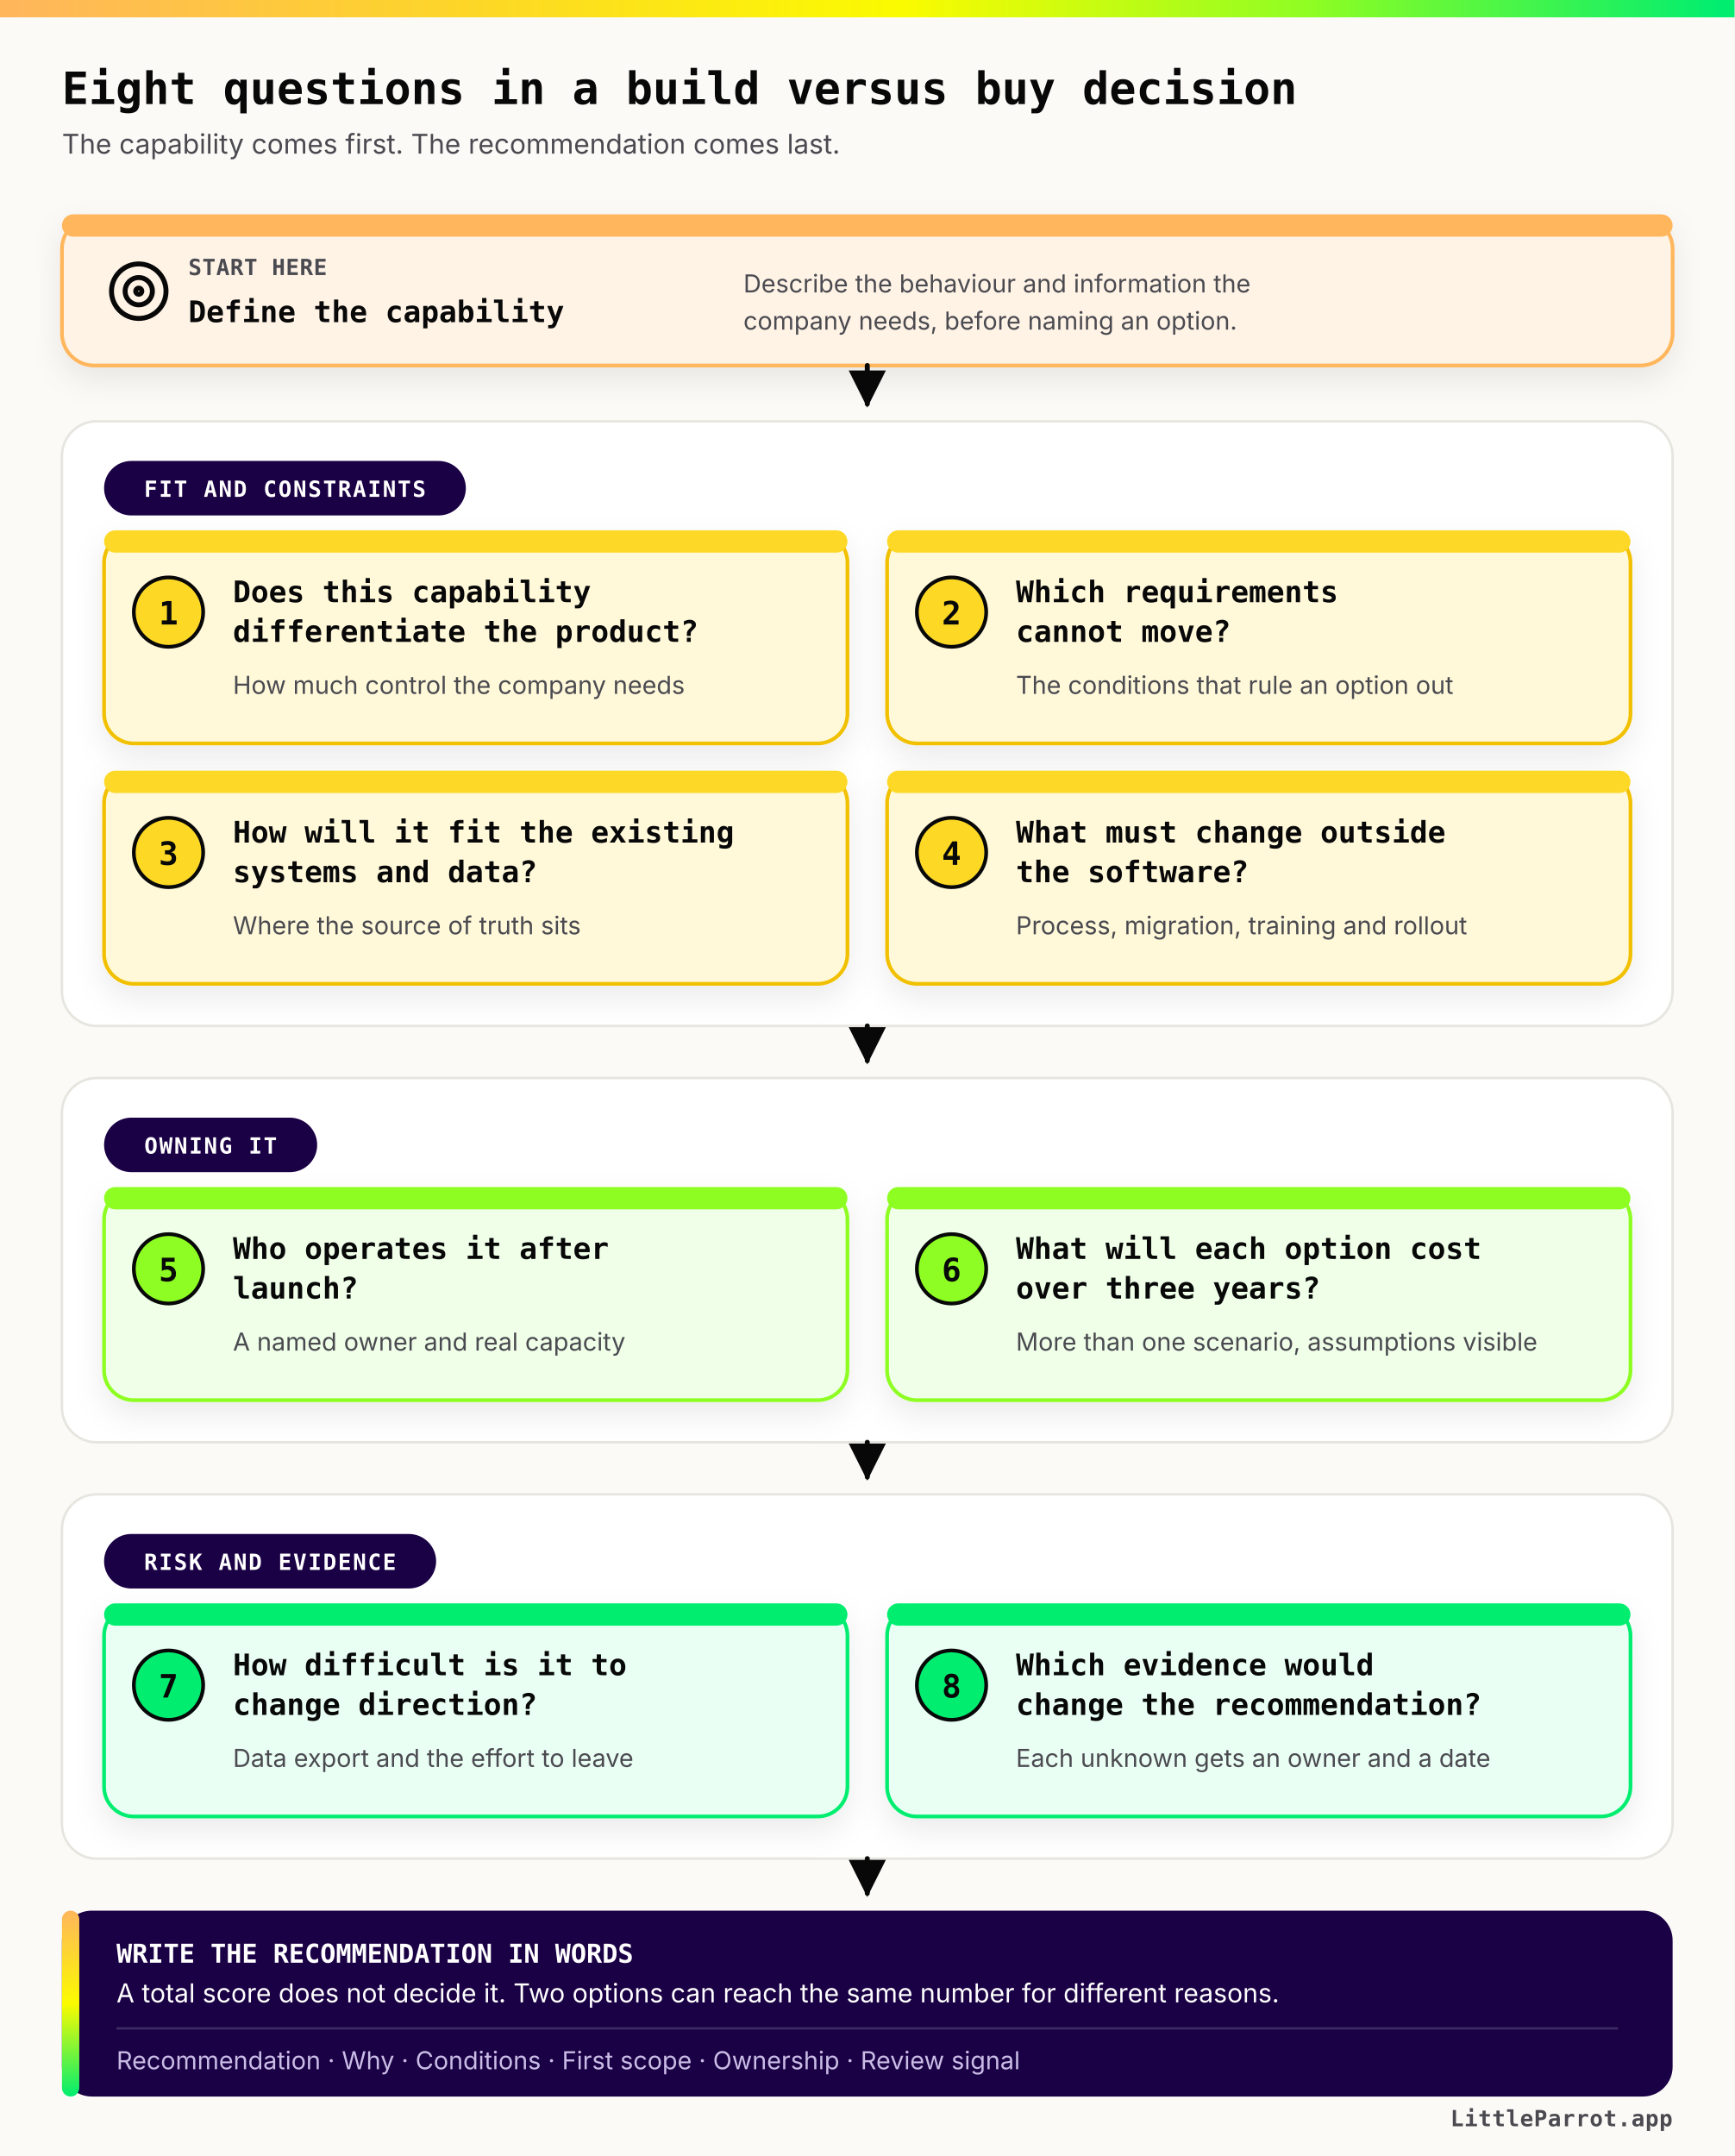
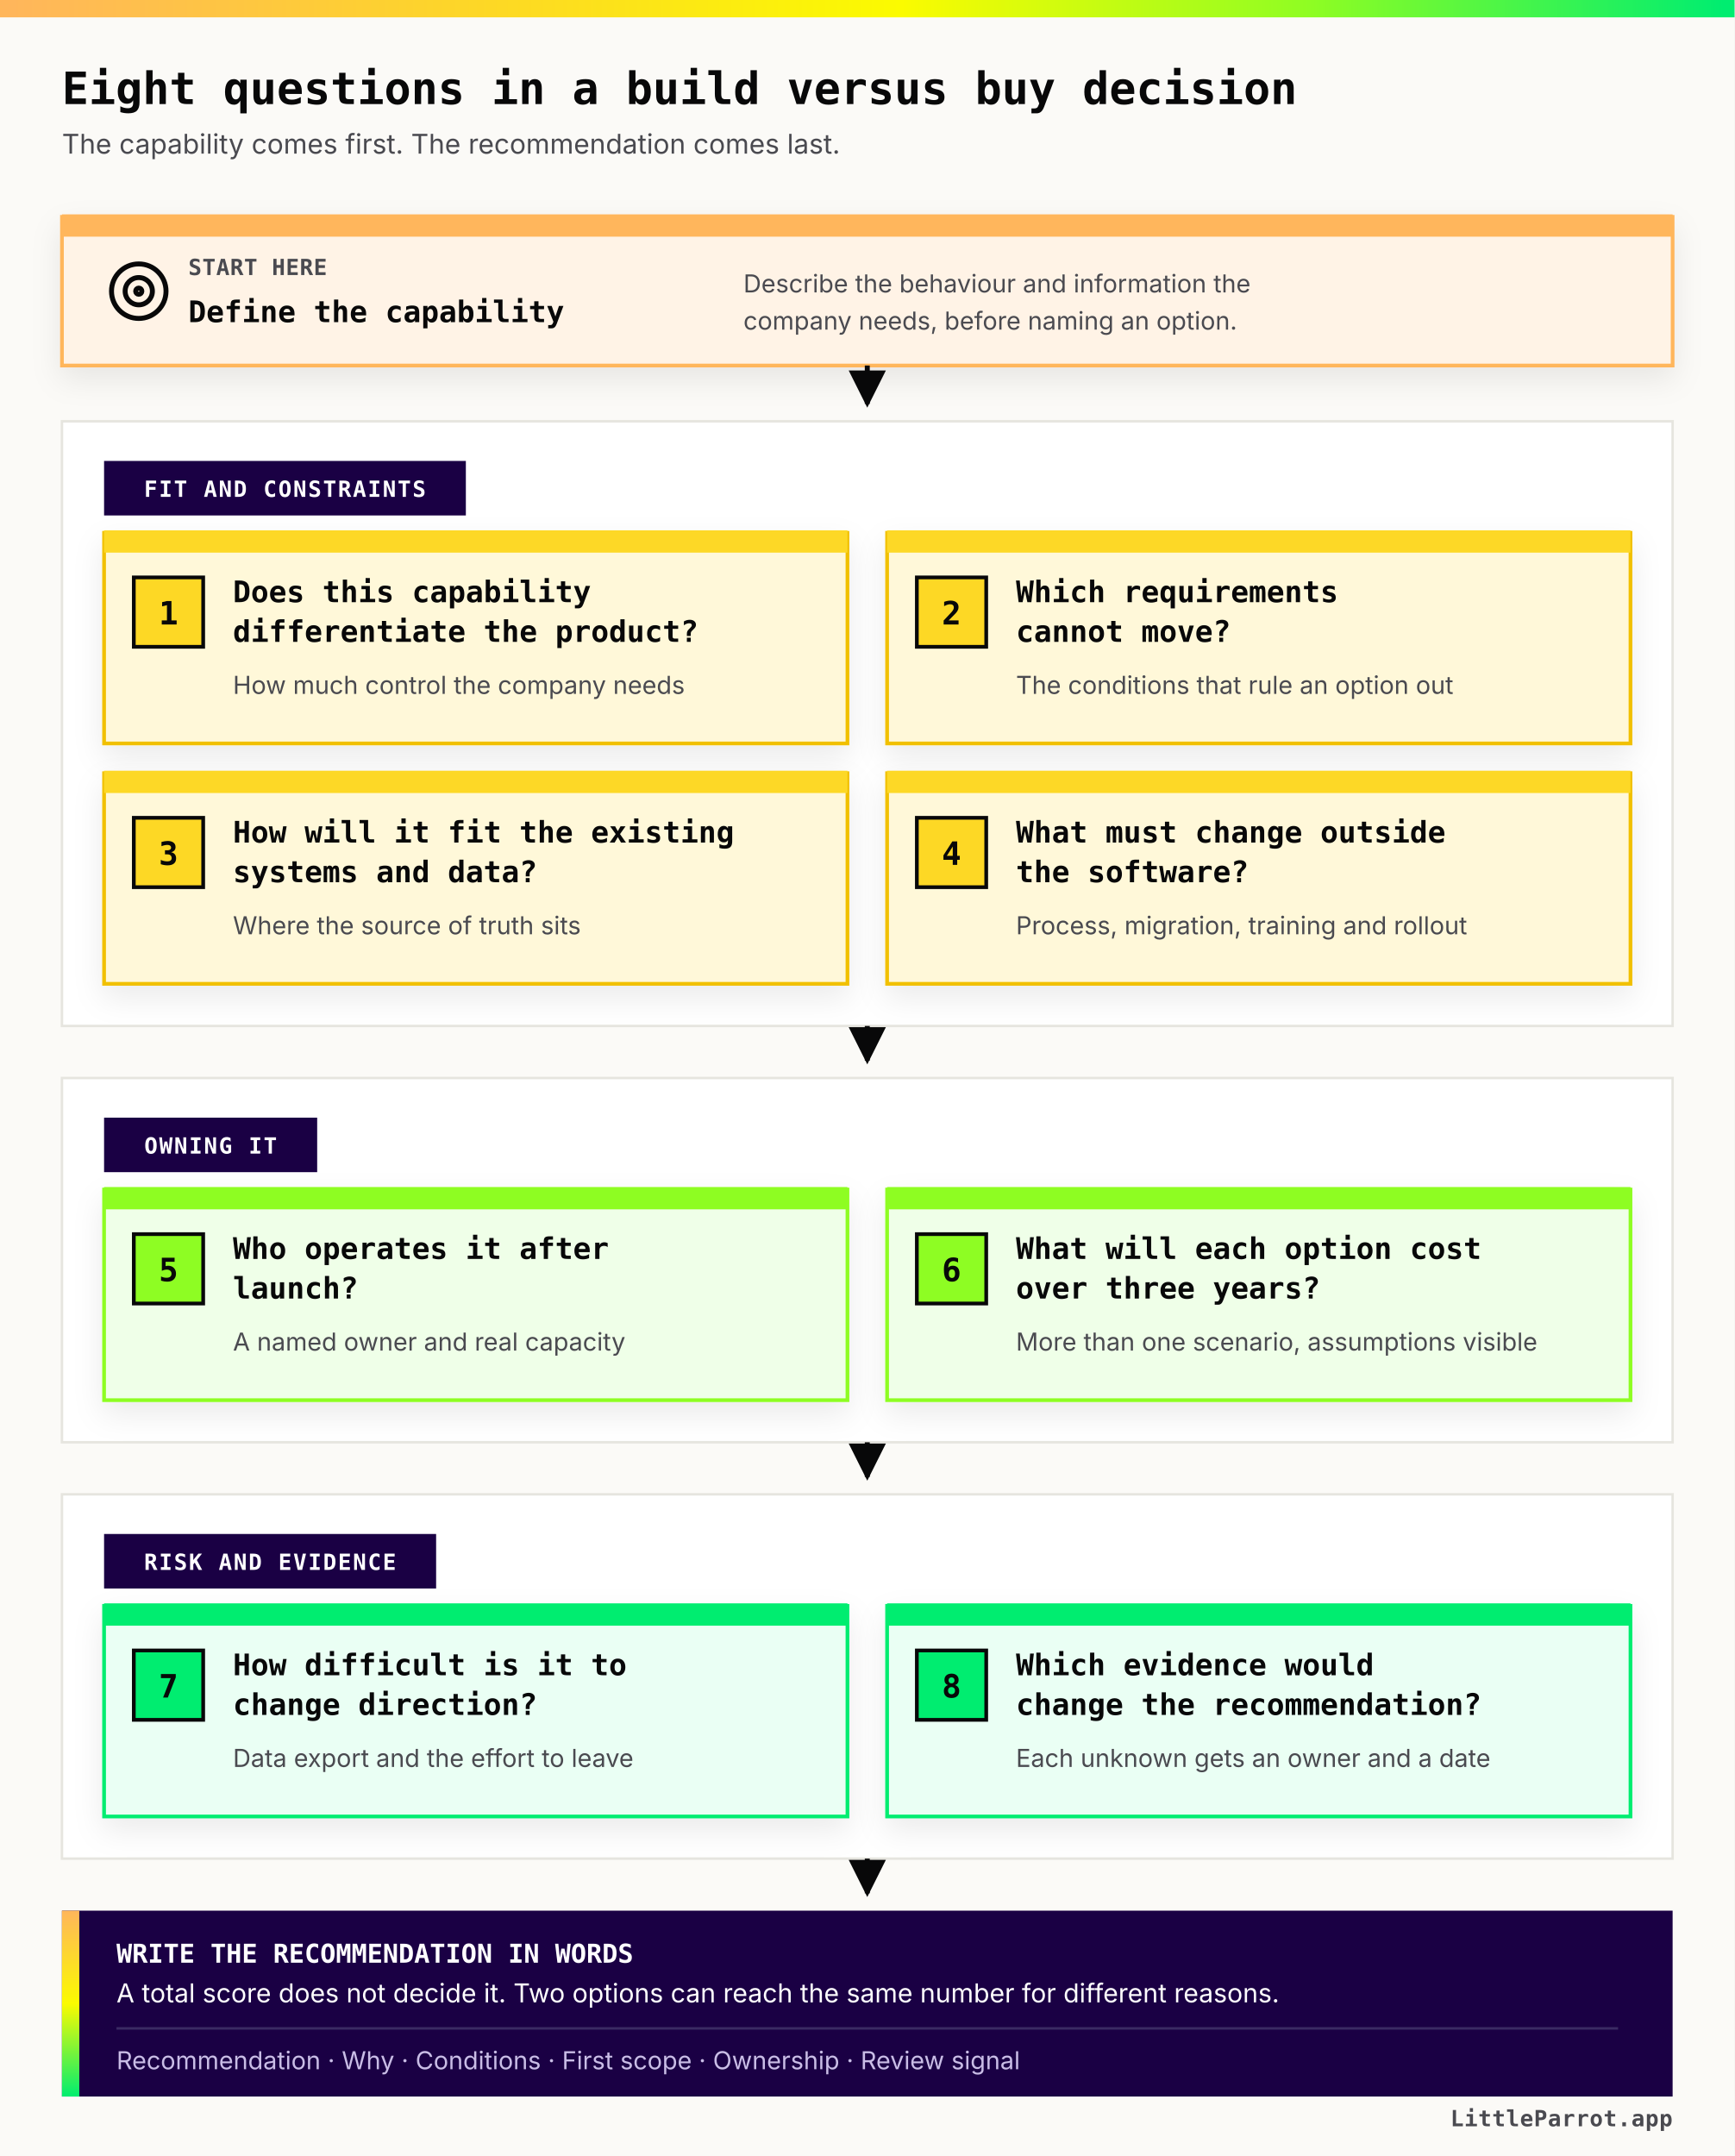
<svg xmlns="http://www.w3.org/2000/svg" width="1400" height="1740" viewBox="0 0 1400 1740" role="img" aria-labelledby="questions-title questions-description">
  <defs>
    <linearGradient id="brand-gradient" x1="0" y1="0" x2="1" y2="0">
      <stop offset="0%" stop-color="#ffb65b" />
      <stop offset="28%" stop-color="#fdd825" />
      <stop offset="52%" stop-color="#fbfb00" />
      <stop offset="76%" stop-color="#8efd23" />
      <stop offset="100%" stop-color="#00ed70" />
    </linearGradient>
    <linearGradient id="brand-gradient-v" x1="0" y1="0" x2="0" y2="1">
      <stop offset="0%" stop-color="#ffb65b" />
      <stop offset="50%" stop-color="#fbfb00" />
      <stop offset="100%" stop-color="#00ed70" />
    </linearGradient>
    <filter id="card-shadow" x="-20%" y="-20%" width="140%" height="160%">
      <feDropShadow dx="0" dy="10" stdDeviation="12" flood-color="#080809" flood-opacity="0.08" />
    </filter>
    <marker id="arrow" viewBox="0 0 12 12" refX="10" refY="6" markerWidth="9" markerHeight="9" orient="auto-start-reverse">
      <path d="M 1 1 L 11 6 L 1 11 z" fill="#080809" />
    </marker>
    <style>
      .display { font-family: "Space Mono", Menlo, Consolas, monospace; fill: #080809; }
      .copy { font-family: Inter, Arial, sans-serif; fill: #080809; }
      .muted { fill: #4a4a50; }
      .q { font-family: "Space Mono", Menlo, Consolas, monospace; font-size: 24px; font-weight: 700; fill: #080809; }
      .sub { font-family: Inter, Arial, sans-serif; font-size: 20px; fill: #4a4a50; }
      .num { font-family: "Space Mono", Menlo, Consolas, monospace; font-size: 26px; font-weight: 700; fill: #080809; }
      .label { font-family: "Space Mono", Menlo, Consolas, monospace; font-size: 18px; font-weight: 700; fill: #4a4a50; letter-spacing: 0.4px; }
      .chip { font-family: "Space Mono", Menlo, Consolas, monospace; font-size: 18px; font-weight: 700; fill: #ffffff; letter-spacing: 1.2px; }
-       .connector { fill: none; stroke: #080809; stroke-width: 4; stroke-linecap: round; stroke-linejoin: round; marker-end: url(#arrow); }
-       .icon { fill: none; stroke: #080809; stroke-width: 4; stroke-linecap: round; stroke-linejoin: round; }
+       .connector { fill: none; stroke: #080809; stroke-width: 4; stroke-linecap: butt; stroke-linejoin: miter; marker-end: url(#arrow); }
+       .icon { fill: none; stroke: #080809; stroke-width: 4; stroke-linecap: butt; stroke-linejoin: miter; }
      .band { fill: #ffffff; stroke: #e6e5df; stroke-width: 2; }
    </style>
  </defs>
  <rect width="1400" height="1740" fill="#fbfaf7" />
  <rect x="0" y="0" width="1400" height="14" fill="url(#brand-gradient)" />
  <text x="50" y="84" class="display" font-size="36" font-weight="700">Eight questions in a build versus buy decision</text>
  <text x="50" y="124" class="copy muted" font-size="22">The capability comes first. The recommendation comes last.</text>
  <g filter="url(#card-shadow)">
-     <rect x="50" y="175" width="1300" height="120" rx="26" fill="#fff3e6" stroke="#ffb65b" stroke-width="3" />
-     <rect x="50" y="173" width="1300" height="18" rx="9" fill="#ffb65b" />
+     <rect x="50" y="175" width="1300" height="120" fill="#fff3e6" stroke="#ffb65b" stroke-width="3" />
+     <rect x="50" y="173" width="1300" height="18" fill="#ffb65b" />
  </g>
  <g transform="translate(88 211)">
    <circle cx="24" cy="24" r="22" class="icon" />
    <circle cx="24" cy="24" r="11" class="icon" />
    <circle cx="24" cy="24" r="2.5" class="icon" />
  </g>
  <text x="152" y="222" class="label">START HERE</text>
  <text x="152" y="260" class="q" font-size="26">Define the capability</text>
  <text x="600" y="236" class="sub" font-size="22">Describe the behaviour and information the</text>
  <text x="600" y="266" class="sub" font-size="22">company needs, before naming an option.</text>
  <path d="M700 295 V326" class="connector" />
-   <rect x="50" y="340" width="1300" height="488" rx="28" class="band" />
-   <rect x="84" y="372" width="292" height="44" rx="22" fill="#1a0044" />
+   <rect x="50" y="340" width="1300" height="488" class="band" />
+   <rect x="84" y="372" width="292" height="44" fill="#1a0044" />
  <text x="230" y="401" text-anchor="middle" class="chip">FIT AND CONSTRAINTS</text>
  <g filter="url(#card-shadow)">
-     <rect x="84" y="430" width="600" height="170" rx="24" fill="#fff8d9" stroke="#f1c000" stroke-width="3" />
-     <rect x="84" y="428" width="600" height="18" rx="9" fill="#fdd825" />
+     <rect x="84" y="430" width="600" height="170" fill="#fff8d9" stroke="#f1c000" stroke-width="3" />
+     <rect x="84" y="428" width="600" height="18" fill="#fdd825" />
  </g>
-   <circle cx="136" cy="494" r="28" fill="#fdd825" stroke="#080809" stroke-width="3" />
+   <rect x="108" y="466" width="56" height="56" fill="#fdd825" stroke="#080809" stroke-width="3" />
  <text x="136" y="504" text-anchor="middle" class="num">1</text>
  <text x="188" y="486" class="q">Does this capability</text>
  <text x="188" y="518" class="q">differentiate the product?</text>
  <text x="188" y="560" class="sub">How much control the company needs</text>
  <g filter="url(#card-shadow)">
-     <rect x="716" y="430" width="600" height="170" rx="24" fill="#fff8d9" stroke="#f1c000" stroke-width="3" />
-     <rect x="716" y="428" width="600" height="18" rx="9" fill="#fdd825" />
+     <rect x="716" y="430" width="600" height="170" fill="#fff8d9" stroke="#f1c000" stroke-width="3" />
+     <rect x="716" y="428" width="600" height="18" fill="#fdd825" />
  </g>
-   <circle cx="768" cy="494" r="28" fill="#fdd825" stroke="#080809" stroke-width="3" />
+   <rect x="740" y="466" width="56" height="56" fill="#fdd825" stroke="#080809" stroke-width="3" />
  <text x="768" y="504" text-anchor="middle" class="num">2</text>
  <text x="820" y="486" class="q">Which requirements</text>
  <text x="820" y="518" class="q">cannot move?</text>
  <text x="820" y="560" class="sub">The conditions that rule an option out</text>
  <g filter="url(#card-shadow)">
-     <rect x="84" y="624" width="600" height="170" rx="24" fill="#fff8d9" stroke="#f1c000" stroke-width="3" />
-     <rect x="84" y="622" width="600" height="18" rx="9" fill="#fdd825" />
+     <rect x="84" y="624" width="600" height="170" fill="#fff8d9" stroke="#f1c000" stroke-width="3" />
+     <rect x="84" y="622" width="600" height="18" fill="#fdd825" />
  </g>
-   <circle cx="136" cy="688" r="28" fill="#fdd825" stroke="#080809" stroke-width="3" />
+   <rect x="108" y="660" width="56" height="56" fill="#fdd825" stroke="#080809" stroke-width="3" />
  <text x="136" y="698" text-anchor="middle" class="num">3</text>
  <text x="188" y="680" class="q">How will it fit the existing</text>
  <text x="188" y="712" class="q">systems and data?</text>
  <text x="188" y="754" class="sub">Where the source of truth sits</text>
  <g filter="url(#card-shadow)">
-     <rect x="716" y="624" width="600" height="170" rx="24" fill="#fff8d9" stroke="#f1c000" stroke-width="3" />
-     <rect x="716" y="622" width="600" height="18" rx="9" fill="#fdd825" />
+     <rect x="716" y="624" width="600" height="170" fill="#fff8d9" stroke="#f1c000" stroke-width="3" />
+     <rect x="716" y="622" width="600" height="18" fill="#fdd825" />
  </g>
-   <circle cx="768" cy="688" r="28" fill="#fdd825" stroke="#080809" stroke-width="3" />
+   <rect x="740" y="660" width="56" height="56" fill="#fdd825" stroke="#080809" stroke-width="3" />
  <text x="768" y="698" text-anchor="middle" class="num">4</text>
  <text x="820" y="680" class="q">What must change outside</text>
  <text x="820" y="712" class="q">the software?</text>
  <text x="820" y="754" class="sub">Process, migration, training and rollout</text>
  <path d="M700 828 V856" class="connector" />
-   <rect x="50" y="870" width="1300" height="294" rx="28" class="band" />
-   <rect x="84" y="902" width="172" height="44" rx="22" fill="#1a0044" />
+   <rect x="50" y="870" width="1300" height="294" class="band" />
+   <rect x="84" y="902" width="172" height="44" fill="#1a0044" />
  <text x="170" y="931" text-anchor="middle" class="chip">OWNING IT</text>
  <g filter="url(#card-shadow)">
-     <rect x="84" y="960" width="600" height="170" rx="24" fill="#efffe8" stroke="#8efd23" stroke-width="3" />
-     <rect x="84" y="958" width="600" height="18" rx="9" fill="#8efd23" />
+     <rect x="84" y="960" width="600" height="170" fill="#efffe8" stroke="#8efd23" stroke-width="3" />
+     <rect x="84" y="958" width="600" height="18" fill="#8efd23" />
  </g>
-   <circle cx="136" cy="1024" r="28" fill="#8efd23" stroke="#080809" stroke-width="3" />
+   <rect x="108" y="996" width="56" height="56" fill="#8efd23" stroke="#080809" stroke-width="3" />
  <text x="136" y="1034" text-anchor="middle" class="num">5</text>
  <text x="188" y="1016" class="q">Who operates it after</text>
  <text x="188" y="1048" class="q">launch?</text>
  <text x="188" y="1090" class="sub">A named owner and real capacity</text>
  <g filter="url(#card-shadow)">
-     <rect x="716" y="960" width="600" height="170" rx="24" fill="#efffe8" stroke="#8efd23" stroke-width="3" />
-     <rect x="716" y="958" width="600" height="18" rx="9" fill="#8efd23" />
+     <rect x="716" y="960" width="600" height="170" fill="#efffe8" stroke="#8efd23" stroke-width="3" />
+     <rect x="716" y="958" width="600" height="18" fill="#8efd23" />
  </g>
-   <circle cx="768" cy="1024" r="28" fill="#8efd23" stroke="#080809" stroke-width="3" />
+   <rect x="740" y="996" width="56" height="56" fill="#8efd23" stroke="#080809" stroke-width="3" />
  <text x="768" y="1034" text-anchor="middle" class="num">6</text>
  <text x="820" y="1016" class="q">What will each option cost</text>
  <text x="820" y="1048" class="q">over three years?</text>
  <text x="820" y="1090" class="sub">More than one scenario, assumptions visible</text>
  <path d="M700 1164 V1192" class="connector" />
-   <rect x="50" y="1206" width="1300" height="294" rx="28" class="band" />
-   <rect x="84" y="1238" width="268" height="44" rx="22" fill="#1a0044" />
+   <rect x="50" y="1206" width="1300" height="294" class="band" />
+   <rect x="84" y="1238" width="268" height="44" fill="#1a0044" />
  <text x="218" y="1267" text-anchor="middle" class="chip">RISK AND EVIDENCE</text>
  <g filter="url(#card-shadow)">
-     <rect x="84" y="1296" width="600" height="170" rx="24" fill="#eafff4" stroke="#00ed70" stroke-width="3" />
-     <rect x="84" y="1294" width="600" height="18" rx="9" fill="#00ed70" />
+     <rect x="84" y="1296" width="600" height="170" fill="#eafff4" stroke="#00ed70" stroke-width="3" />
+     <rect x="84" y="1294" width="600" height="18" fill="#00ed70" />
  </g>
-   <circle cx="136" cy="1360" r="28" fill="#00ed70" stroke="#080809" stroke-width="3" />
+   <rect x="108" y="1332" width="56" height="56" fill="#00ed70" stroke="#080809" stroke-width="3" />
  <text x="136" y="1370" text-anchor="middle" class="num">7</text>
  <text x="188" y="1352" class="q">How difficult is it to</text>
  <text x="188" y="1384" class="q">change direction?</text>
  <text x="188" y="1426" class="sub">Data export and the effort to leave</text>
  <g filter="url(#card-shadow)">
-     <rect x="716" y="1296" width="600" height="170" rx="24" fill="#eafff4" stroke="#00ed70" stroke-width="3" />
-     <rect x="716" y="1294" width="600" height="18" rx="9" fill="#00ed70" />
+     <rect x="716" y="1296" width="600" height="170" fill="#eafff4" stroke="#00ed70" stroke-width="3" />
+     <rect x="716" y="1294" width="600" height="18" fill="#00ed70" />
  </g>
-   <circle cx="768" cy="1360" r="28" fill="#00ed70" stroke="#080809" stroke-width="3" />
+   <rect x="740" y="1332" width="56" height="56" fill="#00ed70" stroke="#080809" stroke-width="3" />
  <text x="768" y="1370" text-anchor="middle" class="num">8</text>
  <text x="820" y="1352" class="q">Which evidence would</text>
  <text x="820" y="1384" class="q">change the recommendation?</text>
  <text x="820" y="1426" class="sub">Each unknown gets an owner and a date</text>
  <path d="M700 1500 V1528" class="connector" />
-   <rect x="50" y="1542" width="1300" height="150" rx="24" fill="#1a0044" />
-   <rect x="50" y="1542" width="14" height="150" rx="7" fill="url(#brand-gradient-v)" />
+   <rect x="50" y="1542" width="1300" height="150" fill="#1a0044" />
+   <rect x="50" y="1542" width="14" height="150" fill="url(#brand-gradient-v)" />
  <text x="94" y="1584" class="display" font-size="21" font-weight="700" style="fill:#ffffff">WRITE THE RECOMMENDATION IN WORDS</text>
  <text x="94" y="1616" class="copy" font-size="21" style="fill:#ffffff">A total score does not decide it. Two options can reach the same number for different reasons.</text>
  <rect x="94" y="1636" width="1212" height="2" fill="#3a2a63" />
  <text x="94" y="1670" class="copy" font-size="20" style="fill:#c9bde6">Recommendation  ·  Why  ·  Conditions  ·  First scope  ·  Ownership  ·  Review signal</text>
  <text x="1350" y="1716" text-anchor="end" class="label">LittleParrot.app</text>
</svg>
